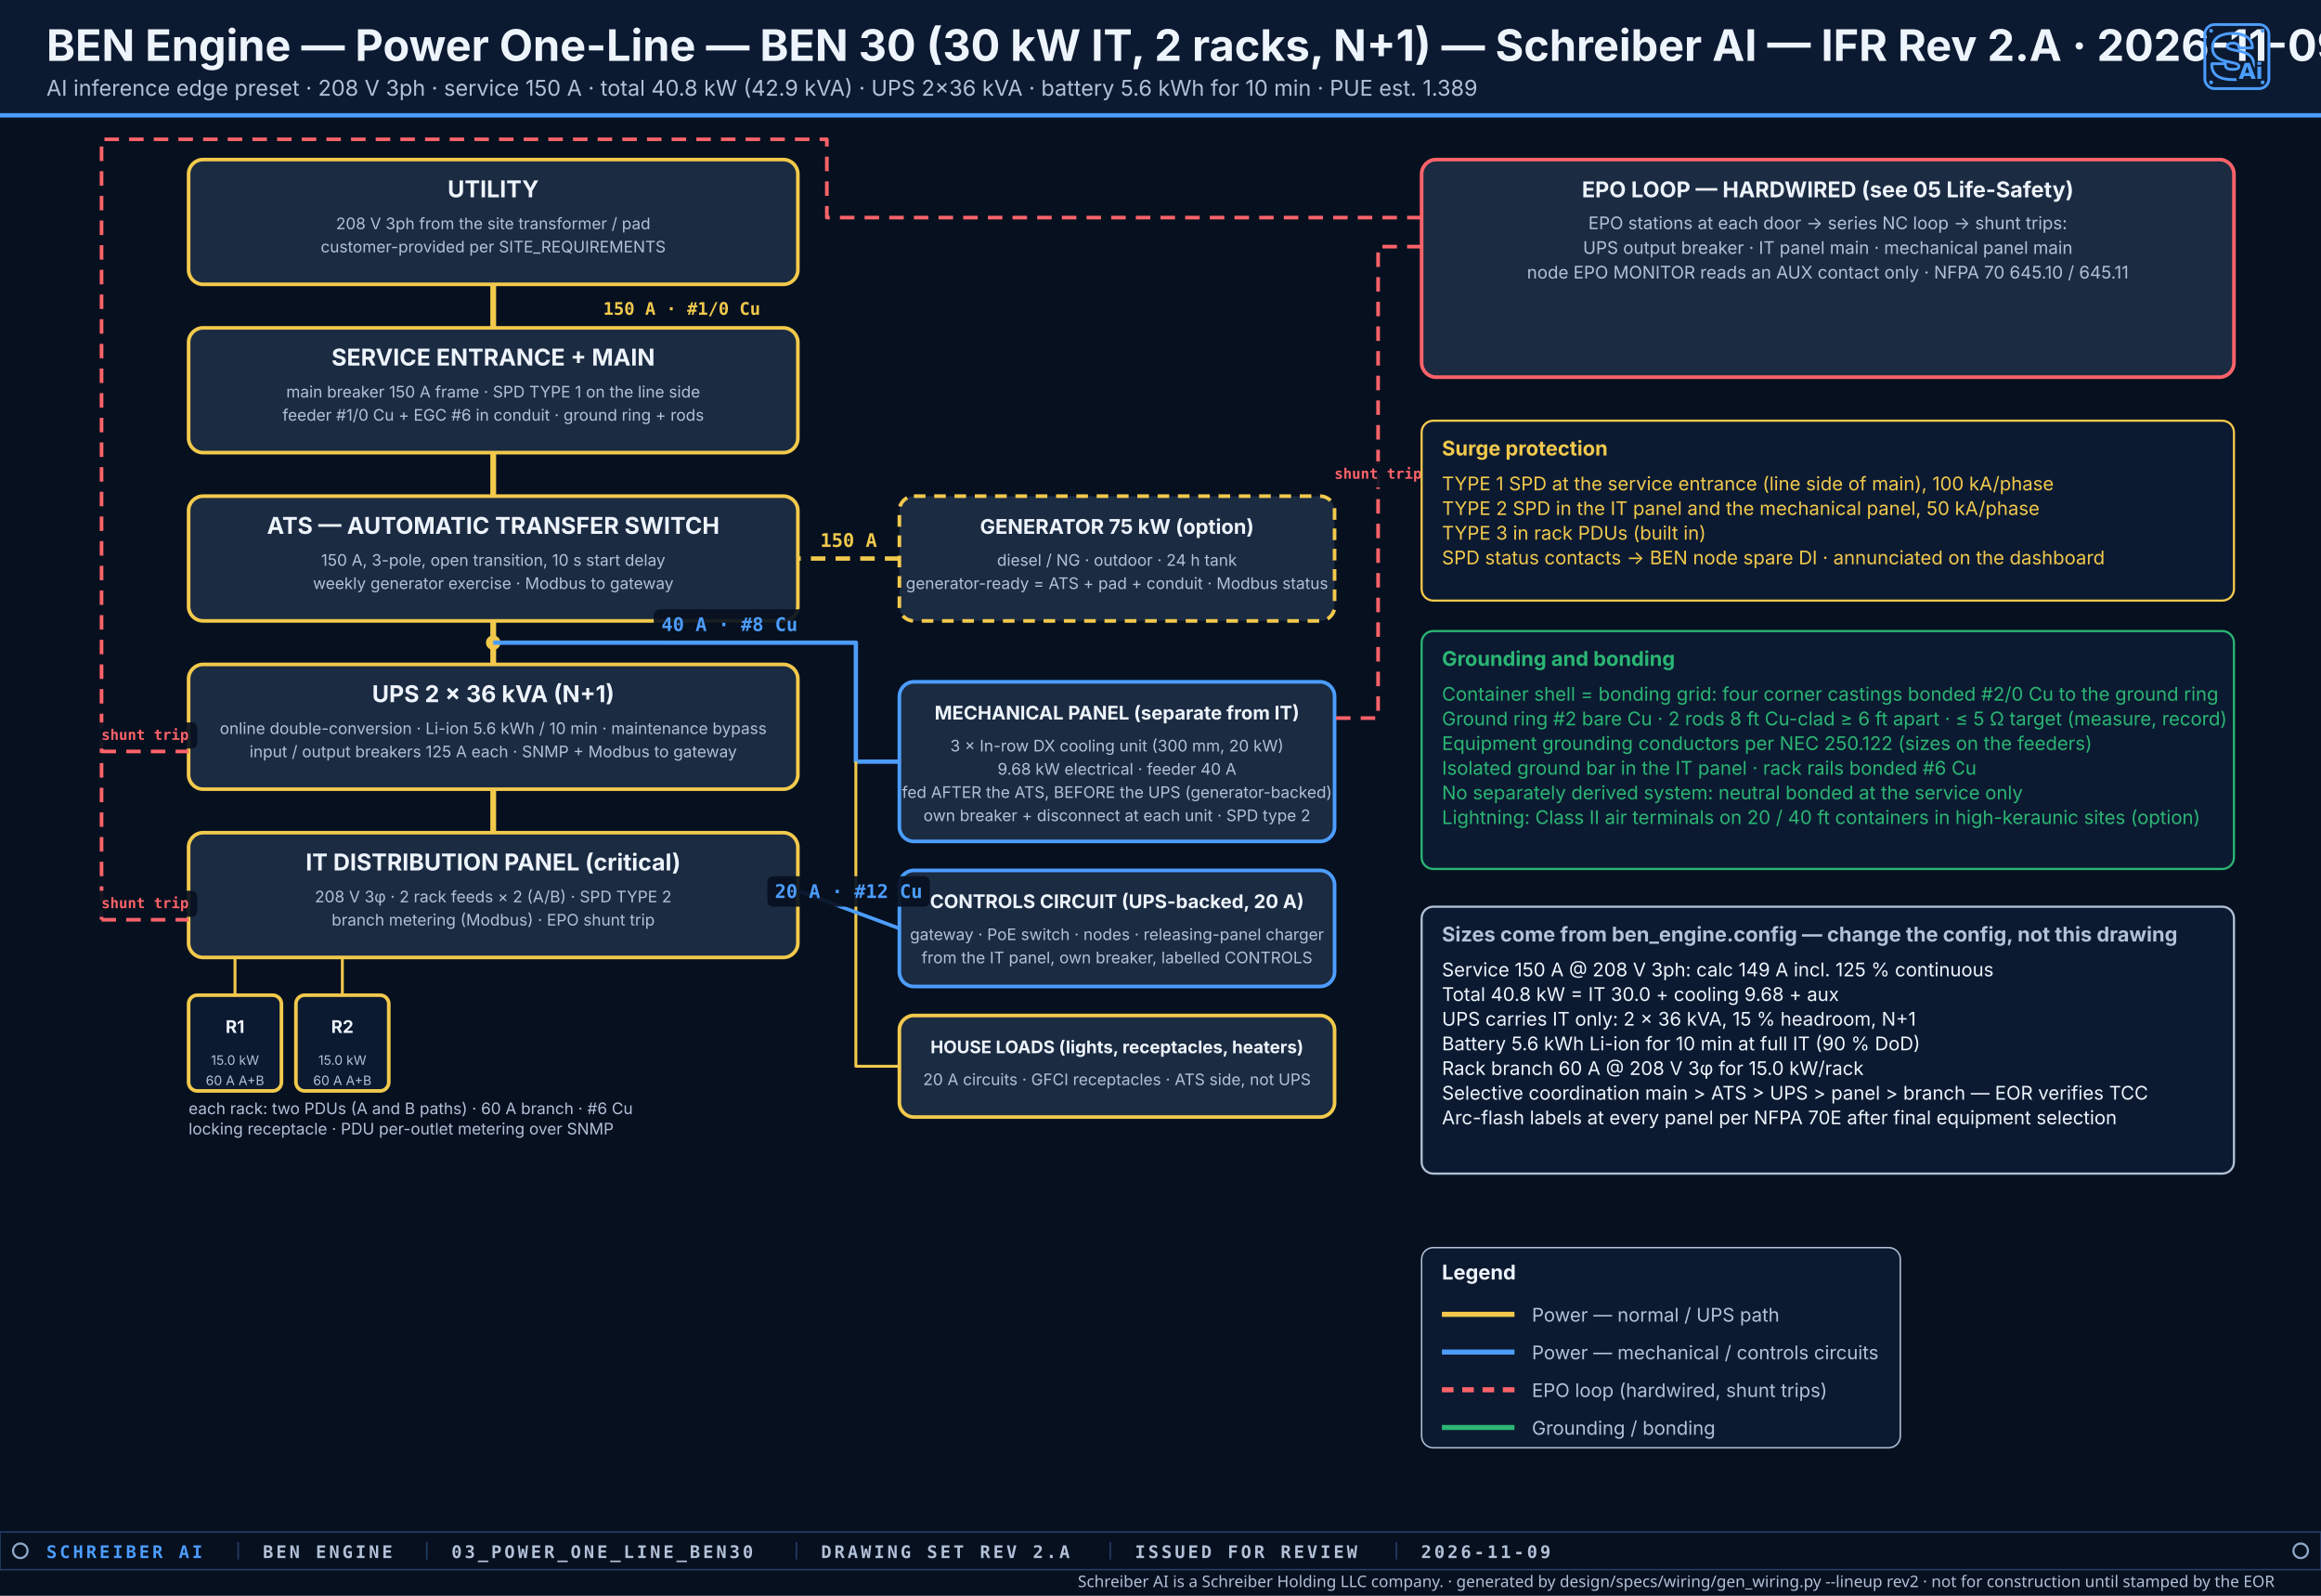
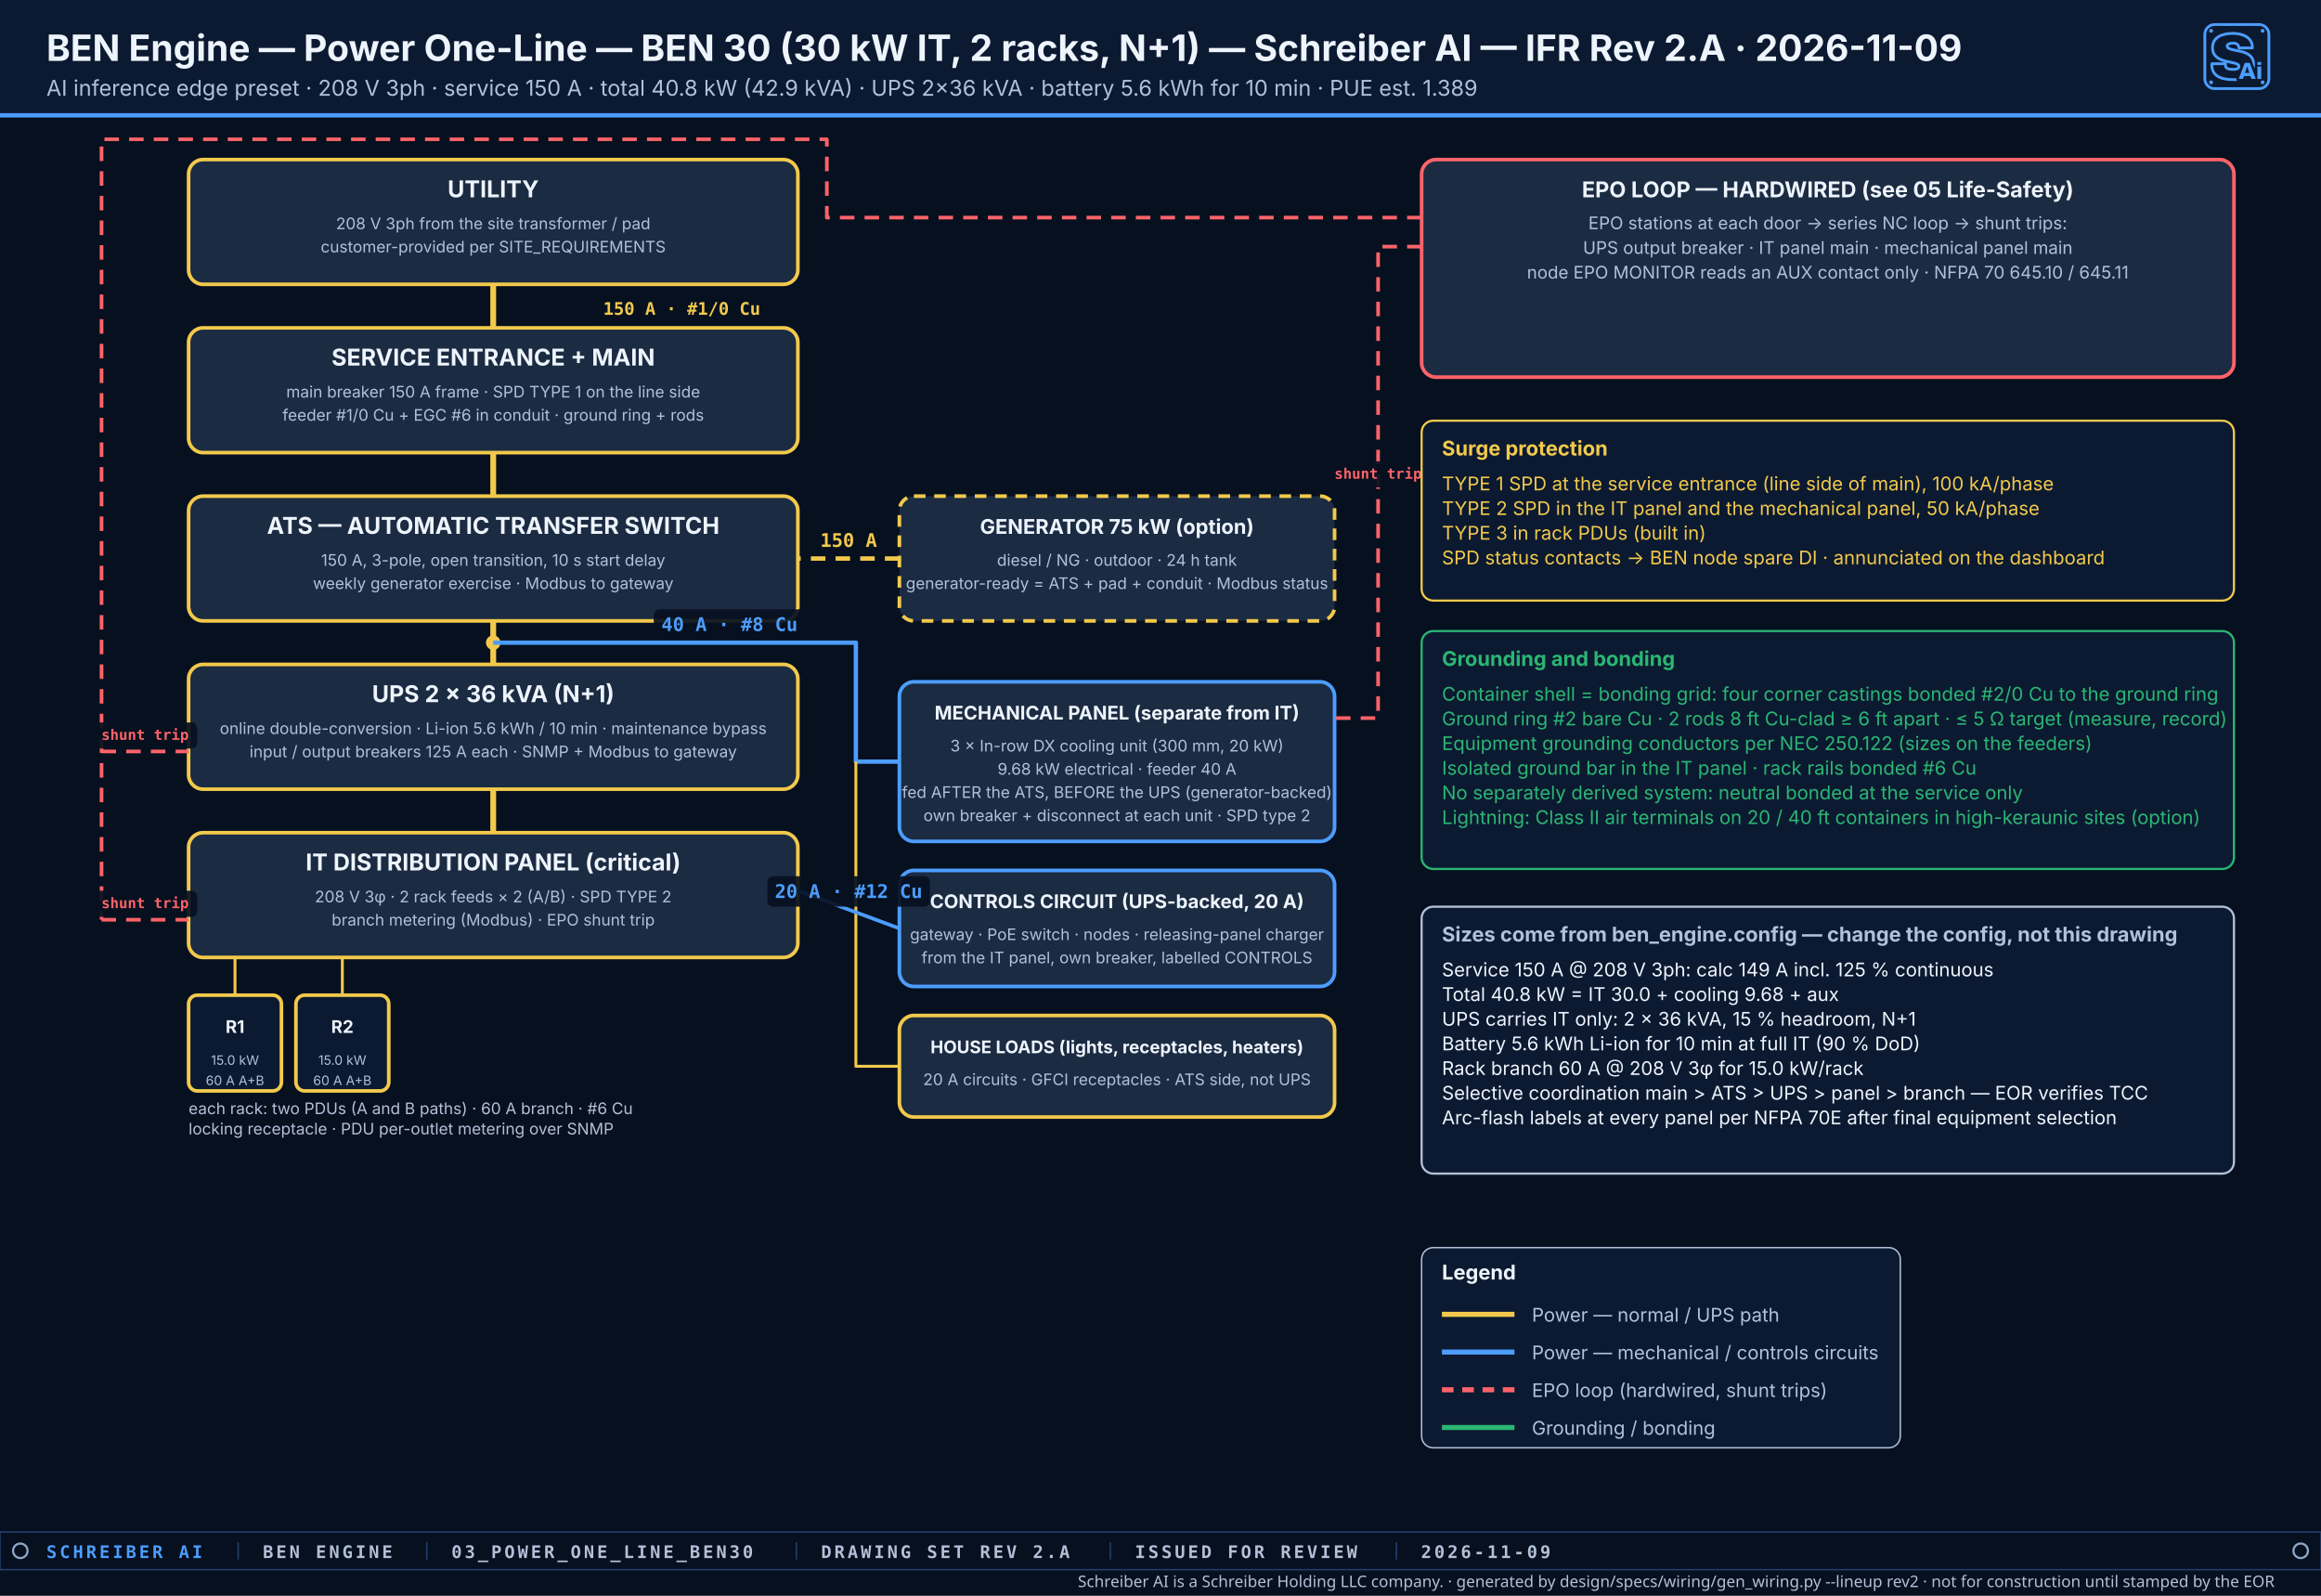
<svg xmlns="http://www.w3.org/2000/svg" viewBox="0 0 1600 1100" width="1600" height="1100" role="img" aria-label="03_power_one_line_ben30.svg">
  <defs>
    <marker id="arr-4C9DFF" viewBox="0 0 10 10" refX="9" refY="5" markerWidth="7" markerHeight="7" orient="auto-start-reverse">
      <path d="M0,0 L10,5 L0,10 z" fill="#4C9DFF" />
    </marker>
    <marker id="arr-F2C94C" viewBox="0 0 10 10" refX="9" refY="5" markerWidth="7" markerHeight="7" orient="auto-start-reverse">
      <path d="M0,0 L10,5 L0,10 z" fill="#F2C94C" />
    </marker>
    <marker id="arr-FF6369" viewBox="0 0 10 10" refX="9" refY="5" markerWidth="7" markerHeight="7" orient="auto-start-reverse">
      <path d="M0,0 L10,5 L0,10 z" fill="#FF6369" />
    </marker>
    <marker id="arr-2BB673" viewBox="0 0 10 10" refX="9" refY="5" markerWidth="7" markerHeight="7" orient="auto-start-reverse">
      <path d="M0,0 L10,5 L0,10 z" fill="#2BB673" />
    </marker>
    <marker id="arr-B2C1D8" viewBox="0 0 10 10" refX="9" refY="5" markerWidth="7" markerHeight="7" orient="auto-start-reverse">
      <path d="M0,0 L10,5 L0,10 z" fill="#B2C1D8" />
    </marker>
  </defs>
  <rect width="1600" height="1100" fill="#06101F" />
  <rect x="0" y="0" width="1600" height="78" fill="#0B1A31" />
  <rect x="0" y="78" width="1600" height="3" fill="#4C9DFF" />
-   <text x="32" y="42" font-family="'Inter','Segoe UI',system-ui,sans-serif" font-size="30" font-weight="700" fill="#EEF4FC" text-anchor="start">BEN Engine — Power One-Line — BEN 30 (30 kW IT, 2 racks, N+1) — Schreiber AI — IFR Rev 2.A · 2026-11-09</text>
+   <text x="32" y="42" font-family="'Inter','Segoe UI',system-ui,sans-serif" font-size="25" font-weight="700" fill="#EEF4FC" text-anchor="start">BEN Engine — Power One-Line — BEN 30 (30 kW IT, 2 racks, N+1) — Schreiber AI — IFR Rev 2.A · 2026-11-09</text>
  <text x="32" y="66" font-family="'Inter','Segoe UI',system-ui,sans-serif" font-size="15" font-weight="400" fill="#B2C1D8" text-anchor="start">AI inference edge preset · 208 V 3ph · service 150 A · total 40.8 kW (42.9 kVA) · UPS 2×36 kVA · battery 5.6 kWh for 10 min · PUE est. 1.389</text>
  <g transform="translate(1518.00 15.00) scale(0.48) translate(-0.0 -0.0)" data-master="brand/v2/mark-signal.svg">
    <defs>
      <mask id="wm_v2mgap" maskUnits="userSpaceOnUse" x="0" y="0" width="100" height="100">
        <rect width="100" height="100" fill="#fff" />
        <g fill="#000" stroke="#000" stroke-width="208.8" stroke-linejoin="round">
          <path transform="translate(52.407 82) scale(0.03353 -0.03353)" d="M7.717 0 266.022 687.087H480.563L739.325 0H547.783L506.913 119.371H232.585L191.715 0ZM276.303 253.283H463.283L413.847 397.98Q409.847 409.067 404.619 425.382Q399.391 441.697 393.934 460.469Q388.478 479.241 383.021 497.969Q377.564 516.697 373.108 531.154H366.478Q361.564 512.241 354.151 487.871Q346.738 463.501 339.282 439.686Q331.825 415.871 325.738 397.98Z" />
          <path transform="translate(77.418 82) scale(0.03353 -0.03353)" d="M62.283 597.761V724.087H226.129V597.761ZM62.283 0V527.087H226.129V0Z" />
        </g>
      </mask>
    </defs>
    <rect x="4" y="4" width="92" height="92" rx="14" fill="none" stroke="#4C9DFF" stroke-width="4" />
    <g fill="#4C9DFF">
      <circle cx="13" cy="13" r="2.75" />
      <circle cx="87" cy="13" r="2.75" />
      <circle cx="13" cy="87" r="2.75" />
      <circle cx="87" cy="87" r="2.75" />
    </g>
    <g mask="url(#wm_v2mgap)" fill="none" stroke="#4C9DFF" stroke-width="42.9" stroke-linejoin="round">
      <path transform="translate(9.994 82) scale(0.09329 -0.09329)" d="M383 -12Q312 -12 250.5 -1.5Q189 9 142.5 34.5Q96 60 69.5 105.5Q43 151 43 220Q43 222 43.0 225.5Q43 229 44 233H253Q252 229 252.0 225.5Q252 222 252 219Q252 189 266.0 173.0Q280 157 305.5 151.5Q331 146 363 146Q375 146 388.5 146.5Q402 147 414.5 149.5Q427 152 437.5 157.0Q448 162 454.0 170.5Q460 179 460 192Q460 211 443.0 222.0Q426 233 397.0 241.0Q368 249 332.0 256.0Q296 263 257.0 272.5Q218 282 182.0 297.0Q146 312 117.0 335.5Q88 359 71.0 394.5Q54 430 54 480Q54 540 79.0 582.0Q104 624 147.5 650.0Q191 676 246.5 688.0Q302 700 363 700Q425 700 479.5 687.5Q534 675 576.0 649.0Q618 623 642.0 583.0Q666 543 667 488V476H460V480Q460 498 451.0 514.0Q442 530 422.5 540.0Q403 550 371 550Q341 550 320.5 544.0Q300 538 290.0 527.5Q280 517 280 505Q280 486 297.0 474.0Q314 462 343.0 454.0Q372 446 408.0 439.0Q444 432 483.0 423.5Q522 415 558.0 401.0Q594 387 623.0 364.5Q652 342 669.0 309.0Q686 276 686 228Q686 143 646.5 90.0Q607 37 538.5 12.5Q470 -12 383 -12Z" />
    </g>
    <g fill="#4C9DFF">
      <path transform="translate(52.407 82) scale(0.03353 -0.03353)" d="M7.717 0 266.022 687.087H480.563L739.325 0H547.783L506.913 119.371H232.585L191.715 0ZM276.303 253.283H463.283L413.847 397.98Q409.847 409.067 404.619 425.382Q399.391 441.697 393.934 460.469Q388.478 479.241 383.021 497.969Q377.564 516.697 373.108 531.154H366.478Q361.564 512.241 354.151 487.871Q346.738 463.501 339.282 439.686Q331.825 415.871 325.738 397.98Z" />
      <path transform="translate(77.418 82) scale(0.03353 -0.03353)" d="M62.283 597.761V724.087H226.129V597.761ZM62.283 0V527.087H226.129V0Z" />
    </g>
  </g>
  <rect x="130" y="110" width="420" height="86" rx="10" fill="#1B2B42" stroke="#F2C94C" stroke-width="2.5" />
  <text x="340.0" y="136" font-family="'Inter','Segoe UI',system-ui,sans-serif" font-size="16" font-weight="700" fill="#EEF4FC" text-anchor="middle">UTILITY</text>
  <text x="340.0" y="158" font-family="'Inter','Segoe UI',system-ui,sans-serif" font-size="11" font-weight="400" fill="#B2C1D8" text-anchor="middle">208 V 3ph from the site transformer / pad</text>
  <text x="340.0" y="174" font-family="'Inter','Segoe UI',system-ui,sans-serif" font-size="11" font-weight="400" fill="#B2C1D8" text-anchor="middle">customer-provided per SITE_REQUIREMENTS</text>
  <rect x="130" y="226" width="420" height="86" rx="10" fill="#1B2B42" stroke="#F2C94C" stroke-width="2.5" />
  <text x="340.0" y="252" font-family="'Inter','Segoe UI',system-ui,sans-serif" font-size="16" font-weight="700" fill="#EEF4FC" text-anchor="middle">SERVICE ENTRANCE + MAIN</text>
  <text x="340.0" y="274" font-family="'Inter','Segoe UI',system-ui,sans-serif" font-size="11" font-weight="400" fill="#B2C1D8" text-anchor="middle">main breaker 150 A frame · SPD TYPE 1 on the line side</text>
  <text x="340.0" y="290" font-family="'Inter','Segoe UI',system-ui,sans-serif" font-size="11" font-weight="400" fill="#B2C1D8" text-anchor="middle">feeder #1/0 Cu + EGC #6 in conduit · ground ring + rods</text>
  <rect x="130" y="342" width="420" height="86" rx="10" fill="#1B2B42" stroke="#F2C94C" stroke-width="2.5" />
  <text x="340.0" y="368" font-family="'Inter','Segoe UI',system-ui,sans-serif" font-size="16" font-weight="700" fill="#EEF4FC" text-anchor="middle">ATS — AUTOMATIC TRANSFER SWITCH</text>
  <text x="340.0" y="390" font-family="'Inter','Segoe UI',system-ui,sans-serif" font-size="11" font-weight="400" fill="#B2C1D8" text-anchor="middle">150 A, 3-pole, open transition, 10 s start delay</text>
  <text x="340.0" y="406" font-family="'Inter','Segoe UI',system-ui,sans-serif" font-size="11" font-weight="400" fill="#B2C1D8" text-anchor="middle">weekly generator exercise · Modbus to gateway</text>
  <rect x="130" y="458" width="420" height="86" rx="10" fill="#1B2B42" stroke="#F2C94C" stroke-width="2.5" />
  <text x="340.0" y="484" font-family="'Inter','Segoe UI',system-ui,sans-serif" font-size="16" font-weight="700" fill="#EEF4FC" text-anchor="middle">UPS  2 × 36 kVA  (N+1)</text>
  <text x="340.0" y="506" font-family="'Inter','Segoe UI',system-ui,sans-serif" font-size="11" font-weight="400" fill="#B2C1D8" text-anchor="middle">online double-conversion · Li-ion 5.6 kWh / 10 min · maintenance bypass</text>
  <text x="340.0" y="522" font-family="'Inter','Segoe UI',system-ui,sans-serif" font-size="11" font-weight="400" fill="#B2C1D8" text-anchor="middle">input / output breakers 125 A each · SNMP + Modbus to gateway</text>
  <rect x="130" y="574" width="420" height="86" rx="10" fill="#1B2B42" stroke="#F2C94C" stroke-width="2.5" />
  <text x="340.0" y="600" font-family="'Inter','Segoe UI',system-ui,sans-serif" font-size="16" font-weight="700" fill="#EEF4FC" text-anchor="middle">IT DISTRIBUTION PANEL  (critical)</text>
  <text x="340.0" y="622" font-family="'Inter','Segoe UI',system-ui,sans-serif" font-size="11" font-weight="400" fill="#B2C1D8" text-anchor="middle">208 V 3φ · 2 rack feeds × 2 (A/B) · SPD TYPE 2</text>
  <text x="340.0" y="638" font-family="'Inter','Segoe UI',system-ui,sans-serif" font-size="11" font-weight="400" fill="#B2C1D8" text-anchor="middle">branch metering (Modbus) · EPO shunt trip</text>
  <path d="M340,196 L340,226" fill="none" stroke="#F2C94C" stroke-width="4" stroke-linejoin="round" />
  <path d="M340,312 L340,342" fill="none" stroke="#F2C94C" stroke-width="4" stroke-linejoin="round" />
  <path d="M340,428 L340,458" fill="none" stroke="#F2C94C" stroke-width="4" stroke-linejoin="round" />
  <path d="M340,544 L340,574" fill="none" stroke="#F2C94C" stroke-width="4" stroke-linejoin="round" />
  <rect x="410.8" y="203" width="118.4" height="20" rx="4" fill="#06101F" opacity="0.92" />
  <text x="470" y="217" font-family="'IBM Plex Mono',Consolas,monospace" font-size="12" font-weight="600" fill="#F2C94C" text-anchor="middle">150 A · #1/0 Cu</text>
  <rect x="130" y="686" width="64" height="66" rx="6" fill="#0B1A31" stroke="#F2C94C" stroke-width="2.5" />
  <text x="162.0" y="712" font-family="'Inter','Segoe UI',system-ui,sans-serif" font-size="12" font-weight="700" fill="#EEF4FC" text-anchor="middle">R1</text>
  <text x="162.0" y="734" font-family="'Inter','Segoe UI',system-ui,sans-serif" font-size="9" font-weight="400" fill="#B2C1D8" text-anchor="middle">15.0 kW</text>
  <text x="162.0" y="748" font-family="'Inter','Segoe UI',system-ui,sans-serif" font-size="9" font-weight="400" fill="#B2C1D8" text-anchor="middle">60 A A+B</text>
  <path d="M162.0,660 L162.0,686" fill="none" stroke="#F2C94C" stroke-width="2" stroke-linejoin="round" />
  <rect x="204" y="686" width="64" height="66" rx="6" fill="#0B1A31" stroke="#F2C94C" stroke-width="2.5" />
  <text x="236.0" y="712" font-family="'Inter','Segoe UI',system-ui,sans-serif" font-size="12" font-weight="700" fill="#EEF4FC" text-anchor="middle">R2</text>
  <text x="236.0" y="734" font-family="'Inter','Segoe UI',system-ui,sans-serif" font-size="9" font-weight="400" fill="#B2C1D8" text-anchor="middle">15.0 kW</text>
  <text x="236.0" y="748" font-family="'Inter','Segoe UI',system-ui,sans-serif" font-size="9" font-weight="400" fill="#B2C1D8" text-anchor="middle">60 A A+B</text>
  <path d="M236.0,660 L236.0,686" fill="none" stroke="#F2C94C" stroke-width="2" stroke-linejoin="round" />
  <text x="130" y="768" font-family="'Inter','Segoe UI',system-ui,sans-serif" font-size="11" font-weight="400" fill="#B2C1D8" text-anchor="start">each rack: two PDUs (A and B paths) · 60 A branch · #6 Cu</text>
  <text x="130" y="782" font-family="'Inter','Segoe UI',system-ui,sans-serif" font-size="11" font-weight="400" fill="#B2C1D8" text-anchor="start">locking receptacle · PDU per-outlet metering over SNMP</text>
  <rect x="620" y="342" width="300" height="86" rx="10" fill="#1B2B42" stroke="#F2C94C" stroke-width="2.5" stroke-dasharray="8 6" />
  <text x="770.0" y="368" font-family="'Inter','Segoe UI',system-ui,sans-serif" font-size="14" font-weight="700" fill="#EEF4FC" text-anchor="middle">GENERATOR  75 kW  (option)</text>
  <text x="770.0" y="390" font-family="'Inter','Segoe UI',system-ui,sans-serif" font-size="11" font-weight="400" fill="#B2C1D8" text-anchor="middle">diesel / NG · outdoor · 24 h tank</text>
  <text x="770.0" y="406" font-family="'Inter','Segoe UI',system-ui,sans-serif" font-size="11" font-weight="400" fill="#B2C1D8" text-anchor="middle">generator-ready = ATS + pad + conduit · Modbus status</text>
  <path d="M620,385 L550,385" fill="none" stroke="#F2C94C" stroke-width="3" stroke-linejoin="round" stroke-dasharray="10 7" />
  <rect x="559.15" y="362.0" width="51.7" height="21" rx="4" fill="#06101F" opacity="0.92" />
  <text x="585.0" y="377.0" font-family="'IBM Plex Mono',Consolas,monospace" font-size="13" font-weight="600" fill="#F2C94C" text-anchor="middle">150 A</text>
  <circle cx="340" cy="443" r="5" fill="#F2C94C" />
  <path d="M340,443 L590,443 L590,525 L620,525" fill="none" stroke="#4C9DFF" stroke-width="3" stroke-linejoin="round" />
  <rect x="450.66" y="420.0" width="104.48" height="21" rx="4" fill="#06101F" opacity="0.92" />
  <text x="502.9" y="435.0" font-family="'IBM Plex Mono',Consolas,monospace" font-size="13" font-weight="600" fill="#4C9DFF" text-anchor="middle">40 A · #8 Cu</text>
  <rect x="620" y="470" width="300" height="110" rx="10" fill="#1B2B42" stroke="#4C9DFF" stroke-width="2.5" />
  <text x="770.0" y="496" font-family="'Inter','Segoe UI',system-ui,sans-serif" font-size="13" font-weight="700" fill="#EEF4FC" text-anchor="middle">MECHANICAL PANEL  (separate from IT)</text>
  <text x="770.0" y="518" font-family="'Inter','Segoe UI',system-ui,sans-serif" font-size="11" font-weight="400" fill="#B2C1D8" text-anchor="middle">3 × In-row DX cooling unit (300 mm, 20 kW)</text>
  <text x="770.0" y="534" font-family="'Inter','Segoe UI',system-ui,sans-serif" font-size="11" font-weight="400" fill="#B2C1D8" text-anchor="middle">9.68 kW electrical · feeder 40 A</text>
  <text x="770.0" y="550" font-family="'Inter','Segoe UI',system-ui,sans-serif" font-size="11" font-weight="400" fill="#B2C1D8" text-anchor="middle">fed AFTER the ATS, BEFORE the UPS (generator-backed)</text>
  <text x="770.0" y="566" font-family="'Inter','Segoe UI',system-ui,sans-serif" font-size="11" font-weight="400" fill="#B2C1D8" text-anchor="middle">own breaker + disconnect at each unit · SPD type 2</text>
  <path d="M590,525 L590,735 L620,735" fill="none" stroke="#F2C94C" stroke-width="2" stroke-linejoin="round" />
  <rect x="620" y="700" width="300" height="70" rx="10" fill="#1B2B42" stroke="#F2C94C" stroke-width="2.5" />
  <text x="770.0" y="726" font-family="'Inter','Segoe UI',system-ui,sans-serif" font-size="12" font-weight="700" fill="#EEF4FC" text-anchor="middle">HOUSE LOADS  (lights, receptacles, heaters)</text>
  <text x="770.0" y="748" font-family="'Inter','Segoe UI',system-ui,sans-serif" font-size="11" font-weight="400" fill="#B2C1D8" text-anchor="middle">20 A circuits · GFCI receptacles · ATS side, not UPS</text>
  <rect x="620" y="600" width="300" height="80" rx="10" fill="#1B2B42" stroke="#4C9DFF" stroke-width="2.5" />
  <text x="770.0" y="626" font-family="'Inter','Segoe UI',system-ui,sans-serif" font-size="13" font-weight="700" fill="#EEF4FC" text-anchor="middle">CONTROLS CIRCUIT  (UPS-backed, 20 A)</text>
  <text x="770.0" y="648" font-family="'Inter','Segoe UI',system-ui,sans-serif" font-size="11" font-weight="400" fill="#B2C1D8" text-anchor="middle">gateway · PoE switch · nodes · releasing-panel charger</text>
  <text x="770.0" y="664" font-family="'Inter','Segoe UI',system-ui,sans-serif" font-size="11" font-weight="400" fill="#B2C1D8" text-anchor="middle">from the IT panel, own breaker, labelled CONTROLS</text>
  <path d="M550,614 L620,640" fill="none" stroke="#4C9DFF" stroke-width="2.5" stroke-linejoin="round" />
  <rect x="528.99" y="604.0" width="112.02" height="21" rx="4" fill="#06101F" opacity="0.92" />
  <text x="585.0" y="619.0" font-family="'IBM Plex Mono',Consolas,monospace" font-size="13" font-weight="600" fill="#4C9DFF" text-anchor="middle">20 A · #12 Cu</text>
  <rect x="980" y="110" width="560" height="150" rx="10" fill="#1B2B42" stroke="#FF6369" stroke-width="2.5" />
  <text x="1260.0" y="136" font-family="'Inter','Segoe UI',system-ui,sans-serif" font-size="15" font-weight="700" fill="#EEF4FC" text-anchor="middle">EPO LOOP — HARDWIRED (see 05 Life-Safety)</text>
  <text x="1260.0" y="158" font-family="'Inter','Segoe UI',system-ui,sans-serif" font-size="12" font-weight="400" fill="#B2C1D8" text-anchor="middle">EPO stations at each door → series NC loop → shunt trips:</text>
  <text x="1260.0" y="175" font-family="'Inter','Segoe UI',system-ui,sans-serif" font-size="12" font-weight="400" fill="#B2C1D8" text-anchor="middle">UPS output breaker · IT panel main · mechanical panel main</text>
  <text x="1260.0" y="192" font-family="'Inter','Segoe UI',system-ui,sans-serif" font-size="12" font-weight="400" fill="#B2C1D8" text-anchor="middle">node EPO MONITOR reads an AUX contact only · NFPA 70 645.10 / 645.11</text>
  <path d="M980,150 L570,150 L570,96 L70,96 L70,634" fill="none" stroke="#FF6369" stroke-width="2.5" stroke-linejoin="round" stroke-dasharray="10 7" />
  <path d="M70,518 L130,518" fill="none" stroke="#FF6369" stroke-width="2.5" stroke-linejoin="round" stroke-dasharray="10 7" />
  <rect x="64.0" y="498" width="72.0" height="18" rx="4" fill="#06101F" opacity="0.92" />
  <text x="100" y="510" font-family="'IBM Plex Mono',Consolas,monospace" font-size="10" font-weight="600" fill="#FF6369" text-anchor="middle">shunt trip</text>
  <path d="M70,634 L130,634" fill="none" stroke="#FF6369" stroke-width="2.5" stroke-linejoin="round" stroke-dasharray="10 7" />
  <rect x="64.0" y="614" width="72.0" height="18" rx="4" fill="#06101F" opacity="0.92" />
  <text x="100" y="626" font-family="'IBM Plex Mono',Consolas,monospace" font-size="10" font-weight="600" fill="#FF6369" text-anchor="middle">shunt trip</text>
  <path d="M980,170 L950,170 L950,495 L920,495" fill="none" stroke="#FF6369" stroke-width="2.5" stroke-linejoin="round" stroke-dasharray="10 7" />
  <rect x="914.0" y="318" width="72.0" height="18" rx="4" fill="#06101F" opacity="0.92" />
  <text x="950" y="330" font-family="'IBM Plex Mono',Consolas,monospace" font-size="10" font-weight="600" fill="#FF6369" text-anchor="middle">shunt trip</text>
  <rect x="980" y="290" width="560" height="124" rx="8" fill="#0B1A31" stroke="#F2C94C" stroke-width="1.5" />
  <text x="994" y="314" font-family="'Inter','Segoe UI',system-ui,sans-serif" font-size="14" font-weight="700" fill="#F2C94C" text-anchor="start">Surge protection</text>
  <text x="994" y="338" font-family="'Inter','Segoe UI',system-ui,sans-serif" font-size="13" font-weight="400" fill="#F2C94C" text-anchor="start">TYPE 1 SPD at the service entrance (line side of main), 100 kA/phase</text>
  <text x="994" y="355" font-family="'Inter','Segoe UI',system-ui,sans-serif" font-size="13" font-weight="400" fill="#F2C94C" text-anchor="start">TYPE 2 SPD in the IT panel and the mechanical panel, 50 kA/phase</text>
  <text x="994" y="372" font-family="'Inter','Segoe UI',system-ui,sans-serif" font-size="13" font-weight="400" fill="#F2C94C" text-anchor="start">TYPE 3 in rack PDUs (built in)</text>
  <text x="994" y="389" font-family="'Inter','Segoe UI',system-ui,sans-serif" font-size="13" font-weight="400" fill="#F2C94C" text-anchor="start">SPD status contacts → BEN node spare DI · annunciated on the dashboard</text>
  <rect x="980" y="435" width="560" height="164" rx="8" fill="#0B1A31" stroke="#2BB673" stroke-width="1.5" />
  <text x="994" y="459" font-family="'Inter','Segoe UI',system-ui,sans-serif" font-size="14" font-weight="700" fill="#2BB673" text-anchor="start">Grounding and bonding</text>
  <text x="994" y="483" font-family="'Inter','Segoe UI',system-ui,sans-serif" font-size="13" font-weight="400" fill="#2BB673" text-anchor="start">Container shell = bonding grid: four corner castings bonded #2/0 Cu to the ground ring</text>
  <text x="994" y="500" font-family="'Inter','Segoe UI',system-ui,sans-serif" font-size="13" font-weight="400" fill="#2BB673" text-anchor="start">Ground ring #2 bare Cu · 2 rods 8 ft Cu-clad ≥ 6 ft apart · ≤ 5 Ω target (measure, record)</text>
  <text x="994" y="517" font-family="'Inter','Segoe UI',system-ui,sans-serif" font-size="13" font-weight="400" fill="#2BB673" text-anchor="start">Equipment grounding conductors per NEC 250.122 (sizes on the feeders)</text>
  <text x="994" y="534" font-family="'Inter','Segoe UI',system-ui,sans-serif" font-size="13" font-weight="400" fill="#2BB673" text-anchor="start">Isolated ground bar in the IT panel · rack rails bonded #6 Cu</text>
  <text x="994" y="551" font-family="'Inter','Segoe UI',system-ui,sans-serif" font-size="13" font-weight="400" fill="#2BB673" text-anchor="start">No separately derived system: neutral bonded at the service only</text>
  <text x="994" y="568" font-family="'Inter','Segoe UI',system-ui,sans-serif" font-size="13" font-weight="400" fill="#2BB673" text-anchor="start">Lightning: Class II air terminals on 20 / 40 ft containers in high-keraunic sites (option)</text>
  <rect x="980" y="625" width="560" height="184" rx="8" fill="#0B1A31" stroke="#B2C1D8" stroke-width="1.5" />
  <text x="994" y="649" font-family="'Inter','Segoe UI',system-ui,sans-serif" font-size="14" font-weight="700" fill="#B2C1D8" text-anchor="start">Sizes come from ben_engine.config — change the config, not this drawing</text>
  <text x="994" y="673" font-family="'Inter','Segoe UI',system-ui,sans-serif" font-size="13" font-weight="400" fill="#EEF4FC" text-anchor="start">Service 150 A @ 208 V 3ph: calc 149 A incl. 125 % continuous</text>
  <text x="994" y="690" font-family="'Inter','Segoe UI',system-ui,sans-serif" font-size="13" font-weight="400" fill="#EEF4FC" text-anchor="start">Total 40.8 kW = IT 30.0 + cooling 9.68 + aux</text>
  <text x="994" y="707" font-family="'Inter','Segoe UI',system-ui,sans-serif" font-size="13" font-weight="400" fill="#EEF4FC" text-anchor="start">UPS carries IT only: 2 × 36 kVA, 15 % headroom, N+1</text>
  <text x="994" y="724" font-family="'Inter','Segoe UI',system-ui,sans-serif" font-size="13" font-weight="400" fill="#EEF4FC" text-anchor="start">Battery 5.6 kWh Li-ion for 10 min at full IT (90 % DoD)</text>
  <text x="994" y="741" font-family="'Inter','Segoe UI',system-ui,sans-serif" font-size="13" font-weight="400" fill="#EEF4FC" text-anchor="start">Rack branch 60 A @ 208 V 3φ for 15.0 kW/rack</text>
  <text x="994" y="758" font-family="'Inter','Segoe UI',system-ui,sans-serif" font-size="13" font-weight="400" fill="#EEF4FC" text-anchor="start">Selective coordination main &gt; ATS &gt; UPS &gt; panel &gt; branch — EOR verifies TCC</text>
  <text x="994" y="775" font-family="'Inter','Segoe UI',system-ui,sans-serif" font-size="13" font-weight="400" fill="#EEF4FC" text-anchor="start">Arc-flash labels at every panel per NFPA 70E after final equipment selection</text>
  <rect x="980" y="860" width="330" height="138" rx="8" fill="#0B1A31" stroke="#B2C1D8" stroke-width="1" />
  <text x="994" y="882" font-family="'Inter','Segoe UI',system-ui,sans-serif" font-size="14" font-weight="700" fill="#EEF4FC" text-anchor="start">Legend</text>
  <line x1="994" y1="906" x2="1044" y2="906" stroke="#F2C94C" stroke-width="3.5" />
  <text x="1056" y="911" font-family="'Inter','Segoe UI',system-ui,sans-serif" font-size="13" font-weight="400" fill="#B2C1D8" text-anchor="start">Power — normal / UPS path</text>
  <line x1="994" y1="932" x2="1044" y2="932" stroke="#4C9DFF" stroke-width="3.5" />
  <text x="1056" y="937" font-family="'Inter','Segoe UI',system-ui,sans-serif" font-size="13" font-weight="400" fill="#B2C1D8" text-anchor="start">Power — mechanical / controls circuits</text>
  <line x1="994" y1="958" x2="1044" y2="958" stroke="#FF6369" stroke-width="3.5" stroke-dasharray="8 6" />
  <text x="1056" y="963" font-family="'Inter','Segoe UI',system-ui,sans-serif" font-size="13" font-weight="400" fill="#B2C1D8" text-anchor="start">EPO loop (hardwired, shunt trips)</text>
  <line x1="994" y1="984" x2="1044" y2="984" stroke="#2BB673" stroke-width="3.5" />
  <text x="1056" y="989" font-family="'Inter','Segoe UI',system-ui,sans-serif" font-size="13" font-weight="400" fill="#B2C1D8" text-anchor="start">Grounding / bonding</text>
  <rect x="0" y="1056" width="1600" height="26" fill="#06101F" stroke="#24406B" stroke-width="1" />
  <circle cx="14" cy="1069" r="5" fill="#06101F" stroke="#8EA7C8" stroke-width="1.5" />
  <circle cx="1586" cy="1069" r="5" fill="#06101F" stroke="#8EA7C8" stroke-width="1.5" />
  <text x="32" y="1074" font-family="'IBM Plex Mono',Consolas,monospace" font-size="12" font-weight="600" letter-spacing="1.9" fill="#4C9DFF">SCHREIBER AI</text>
  <line x1="164.2" y1="1063" x2="164.2" y2="1075" stroke="#24406B" stroke-width="1" />
  <text x="181.2" y="1074" font-family="'IBM Plex Mono',Consolas,monospace" font-size="12" font-weight="600" letter-spacing="1.9" fill="#B2C1D8">BEN ENGINE</text>
  <line x1="294.2" y1="1063" x2="294.2" y2="1075" stroke="#24406B" stroke-width="1" />
  <text x="311.2" y="1074" font-family="'IBM Plex Mono',Consolas,monospace" font-size="12" font-weight="600" letter-spacing="1.9" fill="#B2C1D8">03_POWER_ONE_LINE_BEN30</text>
  <line x1="549.0" y1="1063" x2="549.0" y2="1075" stroke="#24406B" stroke-width="1" />
  <text x="566.0" y="1074" font-family="'IBM Plex Mono',Consolas,monospace" font-size="12" font-weight="600" letter-spacing="1.9" fill="#B2C1D8">DRAWING SET REV 2.A</text>
  <line x1="765.4" y1="1063" x2="765.4" y2="1075" stroke="#24406B" stroke-width="1" />
  <text x="782.4" y="1074" font-family="'IBM Plex Mono',Consolas,monospace" font-size="12" font-weight="600" letter-spacing="1.9" fill="#B2C1D8">ISSUED FOR REVIEW</text>
  <line x1="962.6" y1="1063" x2="962.6" y2="1075" stroke="#24406B" stroke-width="1" />
  <text x="979.6" y="1074" font-family="'IBM Plex Mono',Consolas,monospace" font-size="12" font-weight="600" letter-spacing="1.9" fill="#B2C1D8">2026-11-09</text>
  <text x="1568" y="1094" font-family="'IBM Plex Sans','Segoe UI',system-ui,sans-serif" font-size="11" fill="#B2C1D8" text-anchor="end">Schreiber AI is a Schreiber Holding LLC company. · generated by design/specs/wiring/gen_wiring.py --lineup rev2 · not for construction until stamped by the EOR</text>
</svg>
